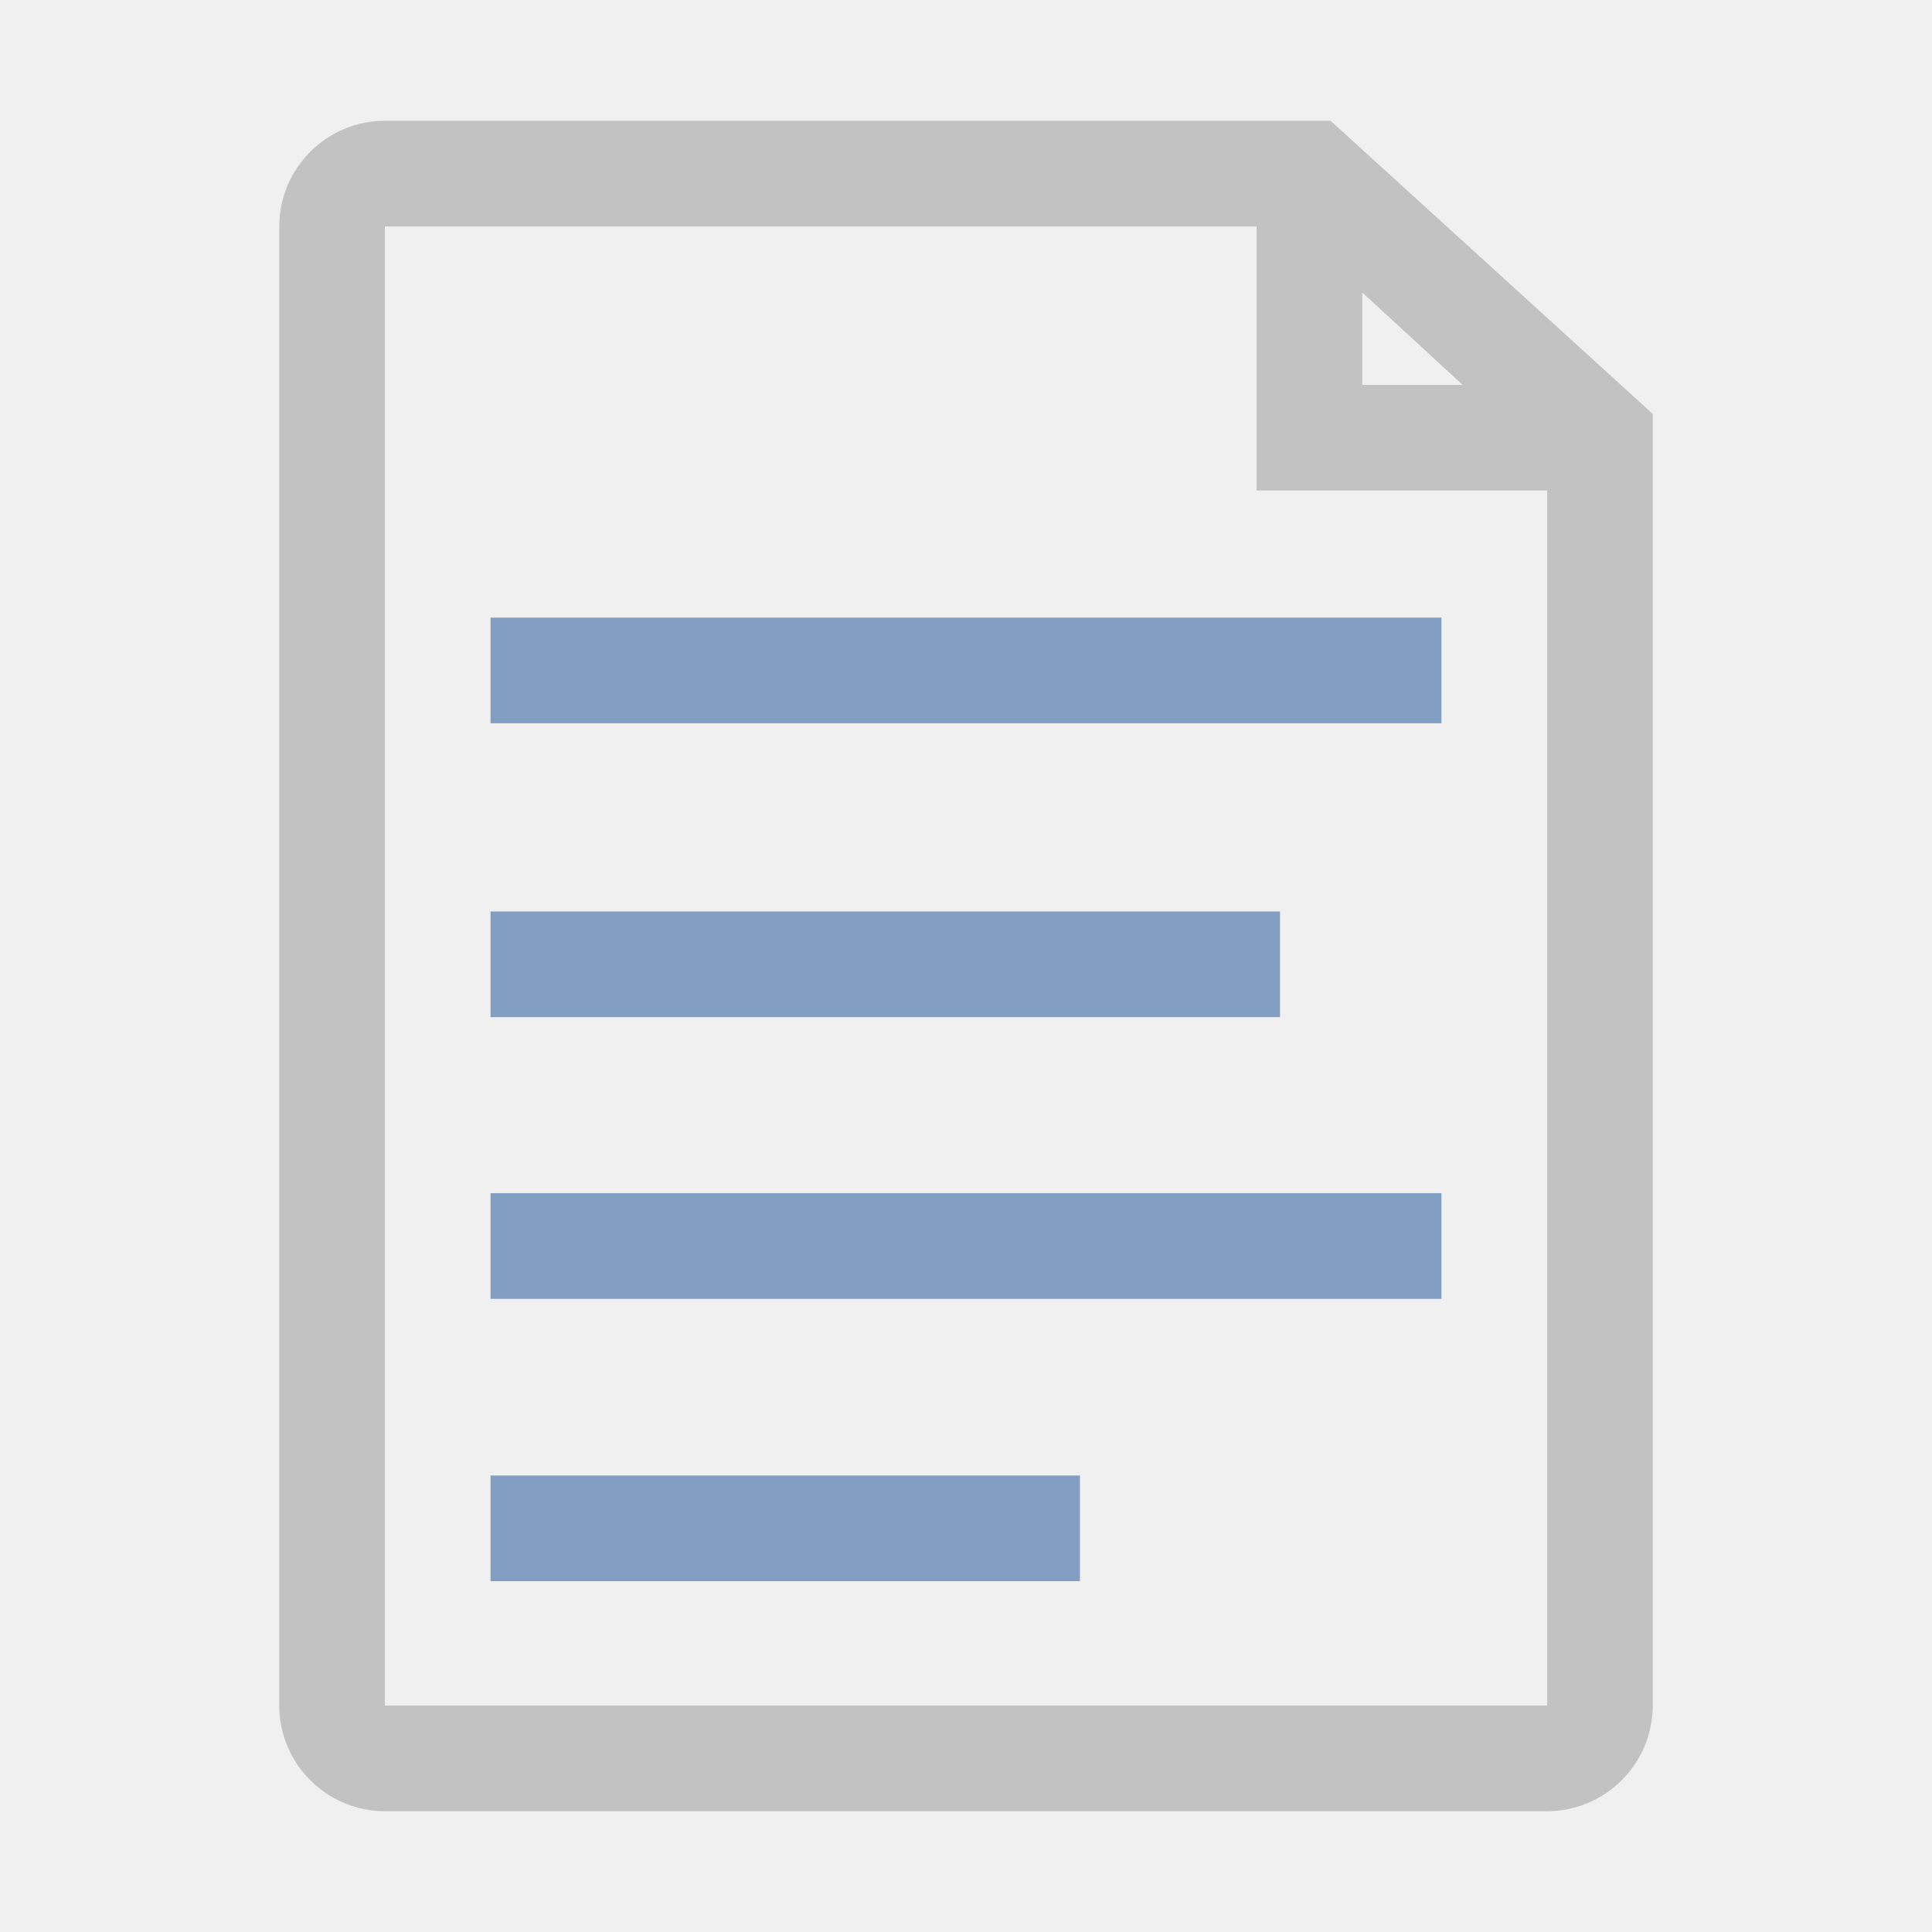
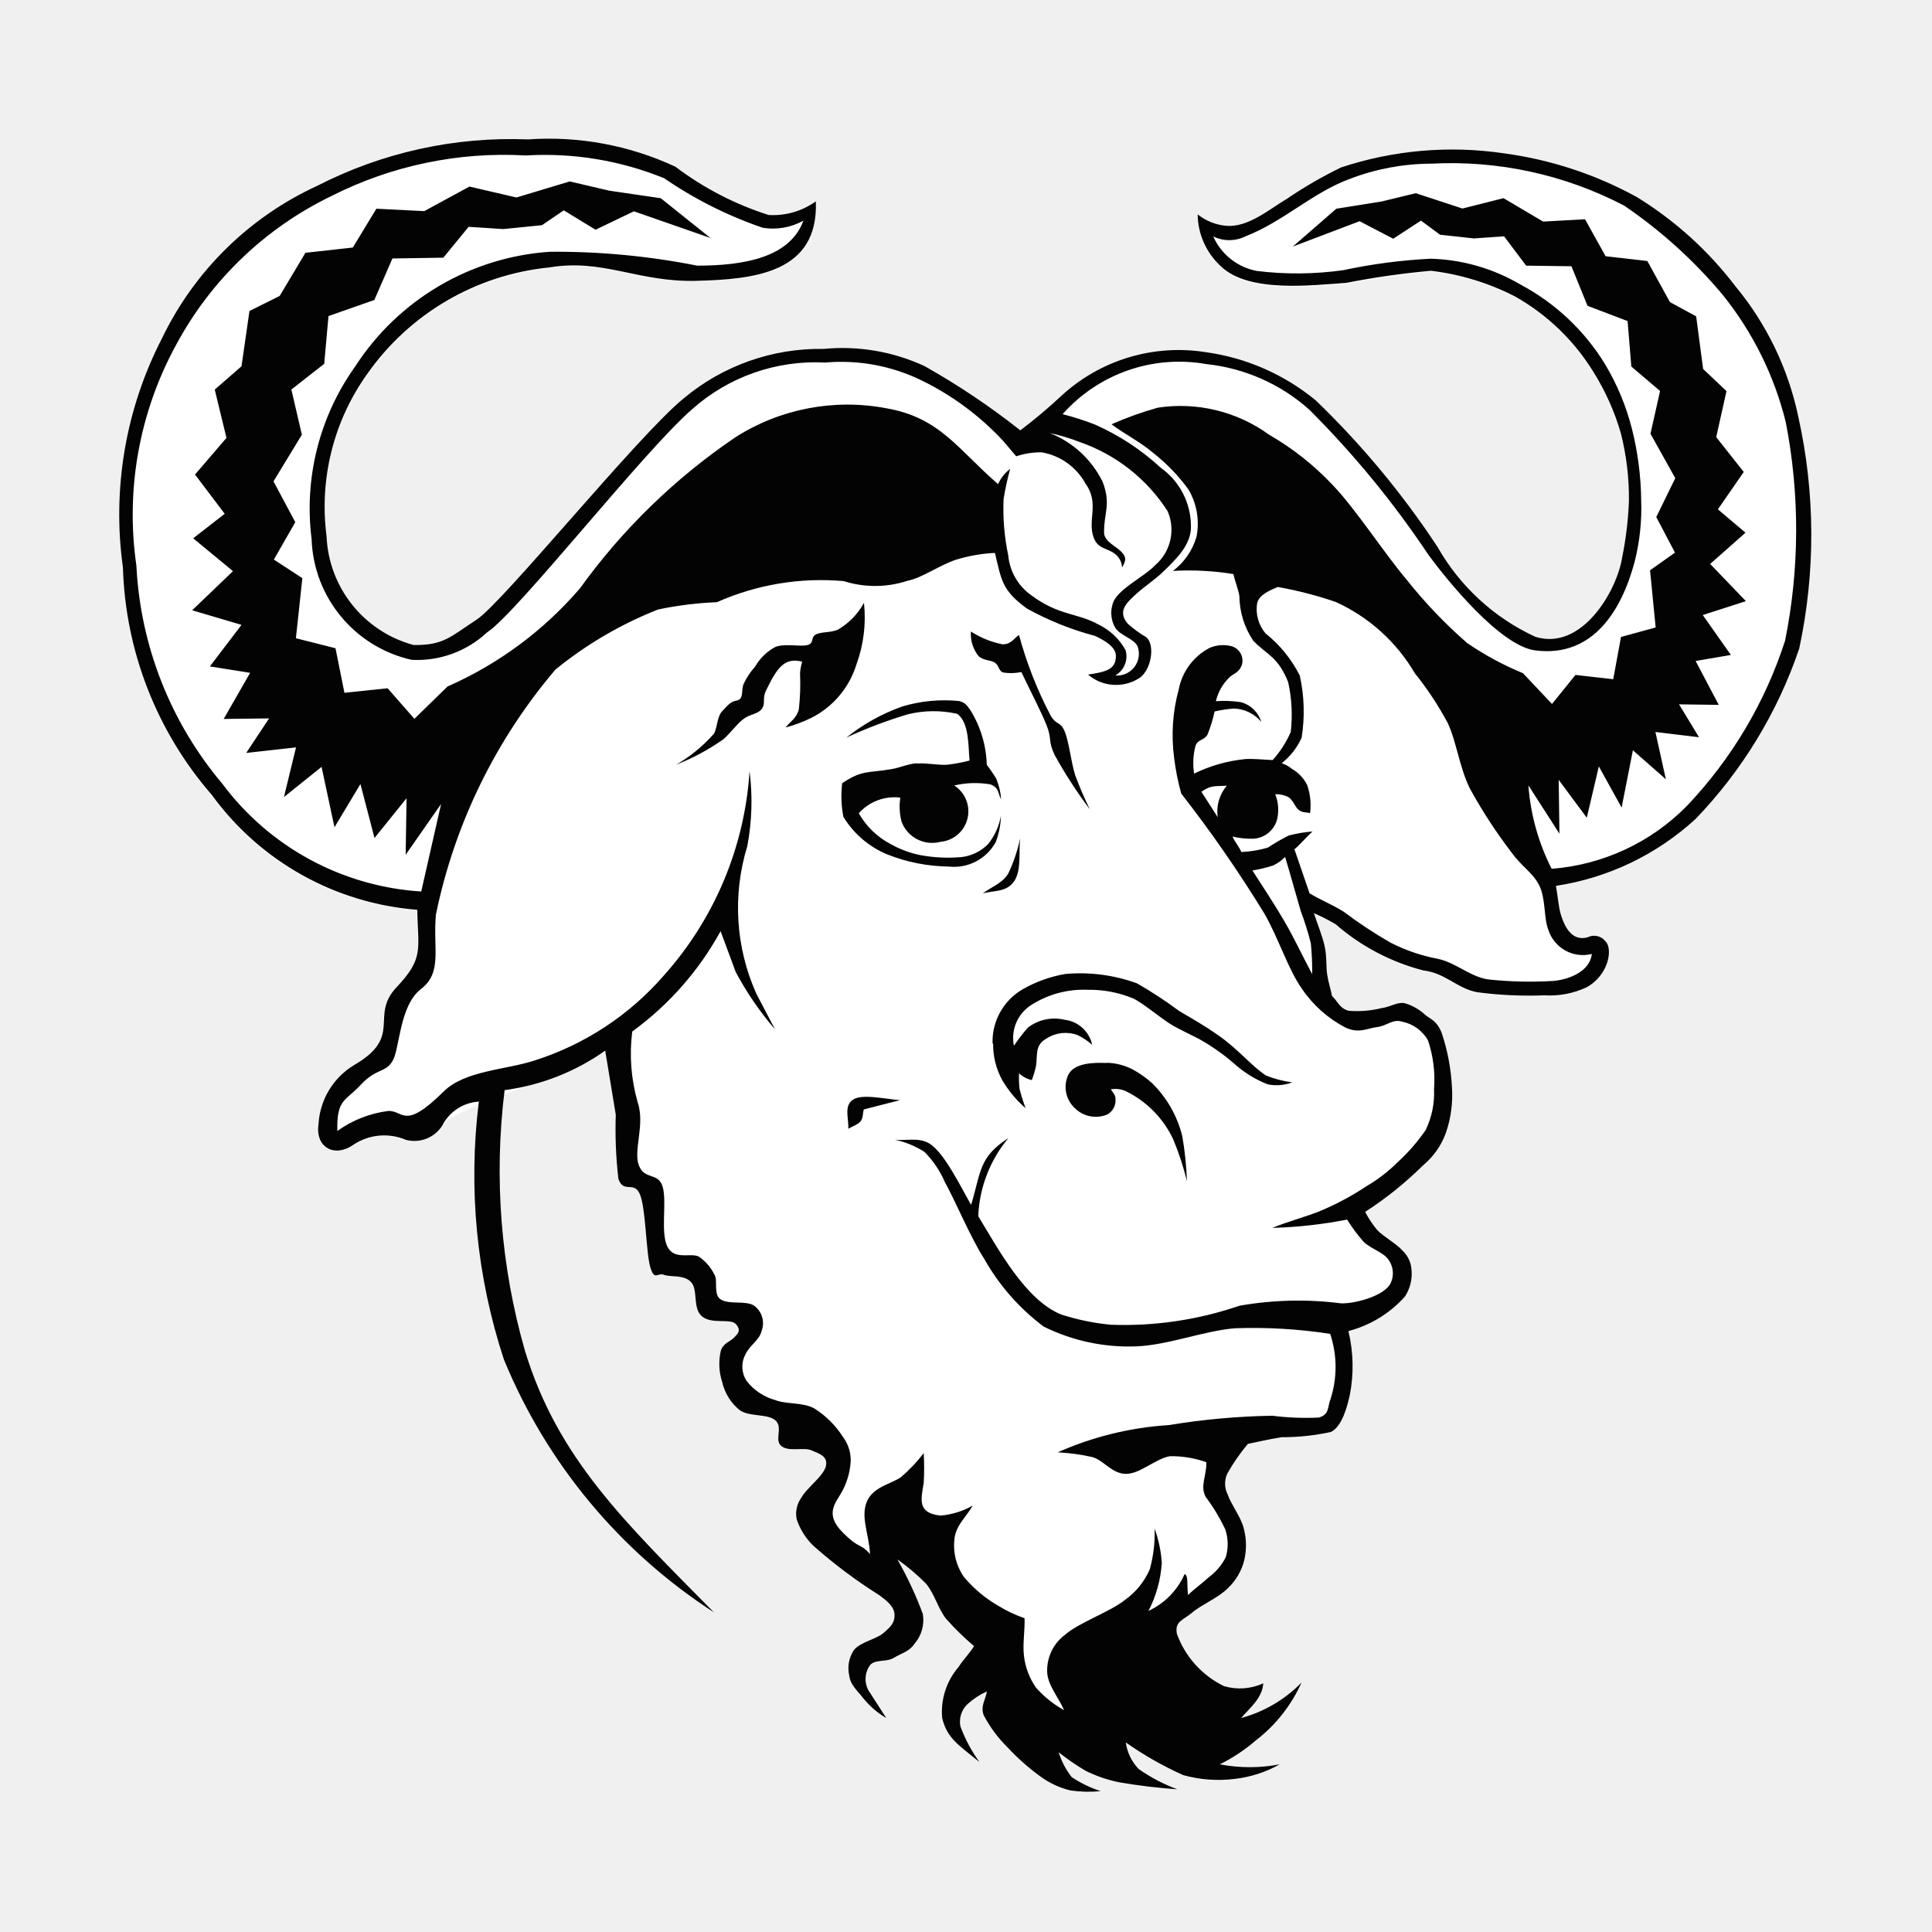
<svg xmlns="http://www.w3.org/2000/svg" viewBox="0 0 32 32">
-   <path d="M22.038,2H6.375a1.755,1.755,0,0,0-1.75,1.75v24.5A1.755,1.755,0,0,0,6.375,30h19.25a1.755,1.755,0,0,0,1.75-1.75V6.856Zm.525,2.844,1.663,1.531H22.563ZM6.375,28.25V3.75H20.813V8.125h4.813V28.25Z" style="fill:#c2c2c2" />
-   <rect x="8.125" y="15.097" width="13.076" height="1.75" style="fill:#829ec2" />
-   <rect x="8.125" y="24.439" width="9.762" height="1.75" style="fill:#829ec2" />
-   <rect x="8.125" y="19.763" width="15.75" height="1.75" style="fill:#829ec2" />
-   <rect x="8.125" y="10.23" width="15.75" height="1.75" style="fill:#829ec2" />
+   <path d="M7.313,18.654a.548.548,0,0,1-.6.233.917.917,0,0,0-.869.08c-.306.218-.637.053-.579-.345a1.229,1.229,0,0,1,.583-.971c.833-.479.254-.812.711-1.293s.357-.629.341-1.283a4.648,4.648,0,0,1-3.4-1.9,6.012,6.012,0,0,1-1.46-3.764,6.365,6.365,0,0,1,.649-3.8A5.315,5.315,0,0,1,5.254,3.089a7.022,7.022,0,0,1,3.489-.77,4.96,4.96,0,0,1,2.443.452,5.148,5.148,0,0,0,1.546.8,1.217,1.217,0,0,0,.782-.226c.047,1.189-1.023,1.292-1.98,1.317s-1.546-.371-2.427-.224A4.193,4.193,0,0,0,6.077,6.212,3.783,3.783,0,0,0,5.408,8.9a1.952,1.952,0,0,0,1.441,1.8c.5.008.61-.136,1.047-.421s2.665-3.043,3.426-3.663a3.522,3.522,0,0,1,2.322-.821,3.24,3.24,0,0,1,1.671.286A12.275,12.275,0,0,1,16.9,7.139a8.833,8.833,0,0,0,.684-.576,2.865,2.865,0,0,1,2.393-.718,3.644,3.644,0,0,1,1.819.8A14.312,14.312,0,0,1,23.809,9.07a3.59,3.59,0,0,0,1.621,1.489c.771.237,1.352-.762,1.437-1.316a5.814,5.814,0,0,0,.112-.935,4.413,4.413,0,0,0-.135-1.125,4,4,0,0,0-.455-1.016,3.606,3.606,0,0,0-1.3-1.25A4.129,4.129,0,0,0,23.7,4.5a13.676,13.676,0,0,0-1.4.2c-.584.04-1.628.171-2.086-.28a1.18,1.18,0,0,1-.378-.853.892.892,0,0,0,.469.19c.366.031.708-.268,1-.441a7.34,7.34,0,0,1,.908-.526,5.856,5.856,0,0,1,2.7-.232,6.308,6.308,0,0,1,2.2.725,6,6,0,0,1,1.634,1.48A4.983,4.983,0,0,1,29.781,6.9a8.981,8.981,0,0,1,.017,3.847,7.577,7.577,0,0,1-1.714,2.819,4.388,4.388,0,0,1-2.317,1.112,4.911,4.911,0,0,0,.086.488c.064.206.188.436.441.363a.236.236,0,0,1,.289.063c.133.116.064.567-.311.769a1.449,1.449,0,0,1-.695.131,6.612,6.612,0,0,1-1.11-.051c-.33-.058-.528-.32-.894-.361a3.572,3.572,0,0,1-1.452-.764,3.048,3.048,0,0,0-.362-.185c.059.18.138.368.177.541s.023.334.043.472.059.247.082.359c.09.081.119.2.272.243a1.706,1.706,0,0,0,.546-.043c.156-.021.26-.106.383-.083a.85.85,0,0,1,.34.193c.1.082.191.094.274.3a3.333,3.333,0,0,1,.171.9,1.93,1.93,0,0,1-.1.755,1.261,1.261,0,0,1-.381.541,5.937,5.937,0,0,1-.956.769,1.652,1.652,0,0,0,.2.3c.1.109.324.229.421.344a.473.473,0,0,1,.148.324.686.686,0,0,1-.109.433,1.9,1.9,0,0,1-.937.573,2.477,2.477,0,0,1,.023,1.06c-.037.159-.119.519-.315.612a3.823,3.823,0,0,1-.814.086c-.239.038-.373.074-.56.111a3.3,3.3,0,0,0-.34.492.4.4,0,0,0,.008.35c.049.15.214.368.261.544a1.091,1.091,0,0,1,.012.541.943.943,0,0,1-.269.46c-.15.157-.446.28-.593.406s-.294.142-.254.352a1.551,1.551,0,0,0,.781.867.925.925,0,0,0,.65-.048c-.015.246-.228.412-.367.576a2.2,2.2,0,0,0,1-.588,2.488,2.488,0,0,1-.752.955,2.872,2.872,0,0,1-.6.4,2.652,2.652,0,0,0,.99,0,1.97,1.97,0,0,1-.748.242,2.2,2.2,0,0,1-.85-.064,5.7,5.7,0,0,1-.951-.541.78.78,0,0,0,.217.442,2.859,2.859,0,0,0,.639.334,9.407,9.407,0,0,1-.963-.116,2.233,2.233,0,0,1-.555-.189,3.647,3.647,0,0,1-.449-.309,1.291,1.291,0,0,0,.215.411,1.963,1.963,0,0,0,.48.232,2.1,2.1,0,0,1-.5-.011,1.408,1.408,0,0,1-.517-.245,3.7,3.7,0,0,1-.52-.463,2.155,2.155,0,0,1-.4-.538c-.058-.154.035-.262.052-.393a1.233,1.233,0,0,0-.318.21.4.4,0,0,0-.118.37,2.46,2.46,0,0,0,.315.589c-.344-.281-.536-.389-.618-.729a1.143,1.143,0,0,1,.272-.846c.075-.119.187-.23.257-.345a4.668,4.668,0,0,1-.466-.456c-.133-.173-.189-.408-.325-.573a3.412,3.412,0,0,0-.478-.407,6.246,6.246,0,0,1,.42.9.6.6,0,0,1-.139.5c-.083.126-.216.154-.343.231s-.323.017-.4.131a.392.392,0,0,0-.023.4l.3.466a1.421,1.421,0,0,1-.381-.328c-.084-.114-.214-.218-.232-.371a.541.541,0,0,1,.073-.422c.1-.137.371-.182.493-.287s.19-.173.183-.309-.14-.232-.253-.318a8.278,8.278,0,0,1-1.088-.815,1.08,1.08,0,0,1-.28-.443.459.459,0,0,1,.085-.368c.083-.151.367-.352.4-.515s-.109-.2-.238-.256-.376.029-.5-.071.035-.311-.1-.427-.445-.051-.6-.176a.837.837,0,0,1-.281-.459.974.974,0,0,1-.024-.509c.038-.131.15-.154.217-.222s.127-.124.036-.225-.385.006-.555-.124-.066-.44-.186-.572-.336-.079-.449-.121-.159.106-.228-.128-.072-.93-.166-1.189-.278-.018-.363-.276a7.085,7.085,0,0,1-.043-1.06l-.175-1.061c-.609.409-2.53.935-2.7,1.233" style="fill:#fff" />
+   <path d="M16.623,8.258A3.733,3.733,0,0,0,16.7,9.2a.909.909,0,0,0,.382.66c.462.343.758.286,1.114.485a1.017,1.017,0,0,1,.446.421.363.363,0,0,1-.17.422.361.361,0,0,0,.371-.48c-.052-.128-.3-.185-.373-.314a.488.488,0,0,1-.04-.393c.064-.236.531-.451.7-.637a.772.772,0,0,0,.208-.9,2.831,2.831,0,0,0-1.45-1.141,3.209,3.209,0,0,0-.5-.15,1.65,1.65,0,0,1,.875.807c.144.374.019.515.024.84,0,.151.2.226.289.322s.07.145.009.259a.3.3,0,0,0-.13-.236c-.13-.093-.271-.073-.341-.263-.106-.289.1-.563-.132-.888a1.029,1.029,0,0,0-.727-.522,1.267,1.267,0,0,0-.423.066L16.613,7.3l0,0a4.594,4.594,0,0,0-1.34-.995,3.033,3.033,0,0,0-1.607-.3,3.068,3.068,0,0,0-2.2.771c-.808.7-2.892,3.367-3.4,3.7a1.7,1.7,0,0,1-1.248.453A2.124,2.124,0,0,1,5.161,8.927,4.041,4.041,0,0,1,5.883,6.07a4.173,4.173,0,0,1,3.224-1.9,12.022,12.022,0,0,1,2.441.23c.771,0,1.534-.132,1.759-.745a1.044,1.044,0,0,1-.672.118A6.739,6.739,0,0,1,11,2.952,5.237,5.237,0,0,0,8.71,2.575a6.319,6.319,0,0,0-3.215.669A5.769,5.769,0,0,0,2.913,5.719a5.866,5.866,0,0,0-.654,3.649,6.068,6.068,0,0,0,1.423,3.613,4.457,4.457,0,0,0,3.295,1.785l.329-1.45-.587.842.015-.937-.531.659-.233-.894-.43.716-.214-1-.623.5.2-.823-.825.092.379-.572-.752.009.438-.764-.667-.106L4,10.35l-.817-.242.676-.648L3.2,8.916l.522-.406L3.23,7.86l.521-.607-.194-.8L4,6.067l.132-.916.5-.249.427-.715L5.844,4.1l.39-.643.793.04.749-.407.778.181.883-.266.654.153.853.125.824.659L10.5,3.5l-.636.305-.526-.321-.362.246-.64.064-.574-.037-.419.511L6.5,4.281l-.3.688-.759.266-.071.791-.544.426L5,7.2l-.47.773.361.676-.355.619.472.308-.107.995.656.166.148.738.715-.075.444.506.549-.536A6.151,6.151,0,0,0,9.606,9.745a10.282,10.282,0,0,1,2.58-2.506,3.451,3.451,0,0,1,2.493-.477c.895.154,1.194.691,1.853,1.257a.626.626,0,0,1,.2-.253,4.416,4.416,0,0,0-.108.492Zm4.665,5.934a.71.71,0,0,1-.2.143,2.376,2.376,0,0,1-.344.083c.173.27.355.543.521.826s.31.594.469.892a4.909,4.909,0,0,0-.022-.511,5.014,5.014,0,0,0-.168-.537c-.071-.239-.159-.564-.26-.9Zm-.06-1.551a.508.508,0,0,1,.168.092.646.646,0,0,1,.255.269,1.025,1.025,0,0,1,.048.466c-.056-.016-.132-.005-.191-.055s-.092-.162-.167-.21a.439.439,0,0,0-.219-.048.694.694,0,0,1,.043.35.431.431,0,0,1-.409.387,1.336,1.336,0,0,1-.342-.036c.04.089.108.167.147.256A1.842,1.842,0,0,0,21,14.039a3.264,3.264,0,0,1,.345-.2,2.175,2.175,0,0,1,.395-.067c-.113.1-.188.2-.3.295l.25.728c.177.111.344.169.566.306a7.337,7.337,0,0,0,.781.515,2.887,2.887,0,0,0,.767.263c.3.057.545.3.844.343a6.43,6.43,0,0,0,1.087.025c.261-.025.6-.16.631-.447a.6.6,0,0,1-.723-.407c-.075-.183-.038-.52-.153-.737s-.274-.286-.466-.552a8.352,8.352,0,0,1-.679-1.045c-.175-.357-.217-.762-.365-1.082a5.285,5.285,0,0,0-.546-.826,2.918,2.918,0,0,0-1.308-1.18,6.4,6.4,0,0,0-.963-.249c-.131.059-.31.124-.342.276a.622.622,0,0,0,.14.493,2.1,2.1,0,0,1,.568.7,2.753,2.753,0,0,1,.03,1.029,1.146,1.146,0,0,1-.328.42Zm-1.451.173a2.483,2.483,0,0,1,.854-.242c.126-.008.321.012.448.017a1.7,1.7,0,0,0,.3-.466,2.519,2.519,0,0,0-.043-.826c-.172-.423-.34-.441-.577-.683a1.347,1.347,0,0,1-.231-.743c-.019-.11-.073-.249-.1-.363a4.64,4.64,0,0,0-1-.052,1.088,1.088,0,0,0,.39-.567,1.116,1.116,0,0,0-.132-.78,3.032,3.032,0,0,0-.576-.6c-.208-.182-.506-.332-.7-.482a5.781,5.781,0,0,1,.768-.275A2.5,2.5,0,0,1,21.02,7.2a4.6,4.6,0,0,1,1.053.833c.384.4.859,1.137,1.23,1.574A7.877,7.877,0,0,0,24.3,10.65a4.973,4.973,0,0,0,.925.5l.481.51.389-.481.625.071.129-.7.574-.157-.093-.947.413-.293-.31-.589.315-.644-.411-.736.159-.708-.476-.405-.062-.753-.664-.253-.266-.655L25.278,4.4l-.366-.486-.5.035-.56-.061-.316-.234-.46.3-.557-.29-1.106.42.721-.627.747-.119L23.45,3.2l.773.254.68-.172.656.388.694-.038.341.612.691.079.374.68.435.237.115.871.387.367-.17.762.456.577-.428.619.457.387-.585.518.592.616-.715.23.466.661-.584.1.383.727-.658-.009.331.545-.722-.087.173.783-.546-.48-.187.949-.377-.682-.2.85-.465-.627.012.891-.514-.8a3.638,3.638,0,0,0,.385,1.382,3.518,3.518,0,0,0,2.24-1.041,7.168,7.168,0,0,0,1.627-2.739,9.306,9.306,0,0,0,.011-3.618,5.45,5.45,0,0,0-1.045-2.109A7.963,7.963,0,0,0,26.9,3.405a6.2,6.2,0,0,0-3.2-.694,3.79,3.79,0,0,0-1.338.25c-.617.224-1.11.714-1.737.955a.6.6,0,0,1-.53,0,.989.989,0,0,0,.723.572,5.464,5.464,0,0,0,1.431-.013A9.013,9.013,0,0,1,23.7,4.285a3.1,3.1,0,0,1,1.484.428,3.658,3.658,0,0,1,1.4,1.318,4,4,0,0,1,.448,1.079,5.063,5.063,0,0,1,.151,1.174,3.6,3.6,0,0,1-.112,1.035c-.212.781-.68,1.576-1.641,1.454-.588-.075-1.475-1.18-1.772-1.585a15.7,15.7,0,0,0-1.969-2.4,3.034,3.034,0,0,0-1.705-.757A2.579,2.579,0,0,0,17.6,6.86a4.609,4.609,0,0,1,.532.17,3.981,3.981,0,0,1,1.094.718,1.19,1.19,0,0,1,.5.968c.008.3-.239.541-.465.758-.139.133-.322.254-.434.357-.149.137-.333.286-.147.5a1.883,1.883,0,0,0,.3.22c.163.121.089.572-.127.691a.712.712,0,0,1-.832-.069c.287-.043.469-.081.461-.315,0-.136-.177-.249-.347-.326a4.931,4.931,0,0,1-1.125-.452c-.411-.3-.42-.458-.531-.922a2.623,2.623,0,0,0-.646.113c-.265.087-.558.3-.8.348a1.718,1.718,0,0,1-1.058.006,4.244,4.244,0,0,0-2.1.349,5.917,5.917,0,0,0-.975.121,6.413,6.413,0,0,0-1.7.995A9.083,9.083,0,0,0,7.22,15.149c-.051.57.112.955-.248,1.233s-.349.992-.471,1.193-.263.111-.525.392-.4.234-.389.766a1.839,1.839,0,0,1,.845-.332c.256-.009.259.328.916-.322.352-.348,1.027-.358,1.5-.512A4.732,4.732,0,0,0,11,16.152a5.613,5.613,0,0,0,1.415-3.381,3.984,3.984,0,0,1-.038,1.247,3.473,3.473,0,0,0,.151,2.442l.309.59a5.184,5.184,0,0,1-.652-.953l-.25-.674a5.057,5.057,0,0,1-1.463,1.662,2.916,2.916,0,0,0,.089,1.169c.128.373-.076.8.021,1.049s.321.106.394.355-.038.741.075.983.392.1.527.174a.774.774,0,0,1,.251.289c.073.1-.028.346.119.425s.376.012.529.088a.357.357,0,0,1,.139.422c-.036.163-.2.238-.272.4a.427.427,0,0,0,.023.434.891.891,0,0,0,.466.314c.19.077.457.034.653.14a1.537,1.537,0,0,1,.476.473.636.636,0,0,1,.127.425,1.19,1.19,0,0,1-.157.505c-.087.157-.278.347.021.647s.287.17.458.364c-.019-.336-.157-.609-.056-.862s.406-.3.566-.411a2.625,2.625,0,0,0,.379-.4,4.487,4.487,0,0,1,0,.491c-.041.266-.119.5.277.544a1.293,1.293,0,0,0,.535-.166c-.1.176-.269.318-.3.528a.918.918,0,0,0,.151.651,2.127,2.127,0,0,0,.582.487,2.227,2.227,0,0,0,.425.2c.007.207-.034.427-.01.621a1.134,1.134,0,0,0,.2.529,1.73,1.73,0,0,0,.465.373c-.094-.218-.283-.424-.281-.653a.734.734,0,0,1,.294-.594c.223-.2.746-.38.992-.577a1.214,1.214,0,0,0,.414-.51,2.23,2.23,0,0,0,.08-.673,2.032,2.032,0,0,1,.119.569,2.006,2.006,0,0,1-.221.794,1.217,1.217,0,0,0,.6-.612c.065.039.032.145.056.349.109-.108.232-.191.341-.293a.949.949,0,0,0,.284-.334.765.765,0,0,0-.008-.459,3.091,3.091,0,0,0-.324-.538c-.1-.181.017-.358.01-.576a1.727,1.727,0,0,0-.6-.1c-.229.033-.491.29-.725.293s-.365-.216-.557-.277a3.409,3.409,0,0,0-.579-.08,5.348,5.348,0,0,1,1.84-.451,11.629,11.629,0,0,1,1.715-.155,4.393,4.393,0,0,0,.769.03c.179-.051.141-.174.194-.307a1.73,1.73,0,0,0-.006-1.079A8.378,8.378,0,0,0,20.46,22c-.511.039-1.117.282-1.644.3a3.165,3.165,0,0,1-1.53-.328,3.63,3.63,0,0,1-.986-1.125c-.215-.329-.486-.975-.651-1.27a1.614,1.614,0,0,0-.339-.5,1.512,1.512,0,0,0-.488-.2c.188.019.392-.04.563.058.256.147.543.756.7,1.021.169-.566.129-.788.618-1.107a2.153,2.153,0,0,0-.5,1.295c.327.537.782,1.393,1.378,1.63a3.907,3.907,0,0,0,.817.168,5.91,5.91,0,0,0,2.132-.315,5.587,5.587,0,0,1,1.678-.04c.215.012.72-.117.825-.333A.382.382,0,0,0,23,20.868c-.081-.126-.3-.186-.414-.3a2.667,2.667,0,0,1-.274-.368,7.515,7.515,0,0,1-1.238.138c.257-.106.5-.167.771-.271a4.6,4.6,0,0,0,.787-.419,2.522,2.522,0,0,0,.51-.391,3.13,3.13,0,0,0,.471-.539,1.406,1.406,0,0,0,.139-.681,2.03,2.03,0,0,0-.1-.805.634.634,0,0,0-.433-.311c-.15-.048-.252.073-.408.09s-.3.115-.527.008a1.967,1.967,0,0,1-.72-.642c-.228-.32-.39-.844-.623-1.247a21.2,21.2,0,0,0-1.376-1.986,4.043,4.043,0,0,1-.118-.593,2.861,2.861,0,0,1,.076-1.13.987.987,0,0,1,.512-.69.563.563,0,0,1,.371-.026.25.25,0,0,1,.167.294c-.045.15-.15.155-.221.231a.808.808,0,0,0-.213.384,1.825,1.825,0,0,1,.412.016.481.481,0,0,1,.339.326.611.611,0,0,0-.456-.22,2.057,2.057,0,0,0-.316.048,2.271,2.271,0,0,1-.118.383c-.056.1-.163.075-.2.191a1.12,1.12,0,0,0-.022.455Zm.546.2c-.208.013-.258-.014-.424.1l.271.422a.65.65,0,0,1,.153-.525Zm-7.072-1.86a.812.812,0,0,1,.036-.194c-.3-.081-.423.115-.6.479-.066.136,0,.217-.072.306s-.185.077-.3.163-.23.251-.338.34a3.758,3.758,0,0,1-.777.418,2.536,2.536,0,0,0,.625-.513c.058-.1.05-.287.14-.377s.123-.152.24-.174.07-.159.108-.266a1.151,1.151,0,0,1,.193-.293.848.848,0,0,1,.339-.329c.158-.059.405,0,.525-.029s.051-.121.138-.173.257-.029.373-.085a1.139,1.139,0,0,0,.429-.442A2.256,2.256,0,0,1,14.187,11a1.478,1.478,0,0,1-.749.89,2.38,2.38,0,0,1-.426.16c.073-.1.177-.143.219-.3a3.762,3.762,0,0,0,.02-.6Zm1.931,1.493c.157-.014.351.028.5.02a2.652,2.652,0,0,0,.377-.07c-.023-.221,0-.627-.205-.774a1.783,1.783,0,0,0-.817.008,7.63,7.63,0,0,0-1.017.385,3.168,3.168,0,0,1,.923-.514,2.428,2.428,0,0,1,.948-.09c.1.028.123.07.185.156a1.811,1.811,0,0,1,.268.9,2.524,2.524,0,0,1,.157.229,1.1,1.1,0,0,1,.081.338c-.056-.081-.022-.183-.177-.243a1.507,1.507,0,0,0-.6.018.508.508,0,0,1-.231.934.541.541,0,0,1-.641-.333.988.988,0,0,1-.021-.4.794.794,0,0,0-.688.259,1.3,1.3,0,0,0,.523.508,1.681,1.681,0,0,0,.5.186,2.516,2.516,0,0,0,.676.032.734.734,0,0,0,.444-.216,1.04,1.04,0,0,0,.212-.47,1.369,1.369,0,0,1-.083.431.786.786,0,0,1-.778.412,2.853,2.853,0,0,1-1.019-.2,1.542,1.542,0,0,1-.73-.624,1.8,1.8,0,0,1-.02-.557c.332-.22.413-.166.806-.231.164-.027.277-.088.433-.1Zm.9-2.187a1.48,1.48,0,0,0,.524.212c.147,0,.185-.1.272-.154a6.578,6.578,0,0,0,.523,1.333c.1.169.159.09.232.26s.107.514.176.73a5.907,5.907,0,0,0,.242.564,7.727,7.727,0,0,1-.583-.9c-.114-.241-.041-.262-.133-.492s-.279-.588-.418-.882a.829.829,0,0,1-.3.008c-.076-.023-.061-.1-.129-.156s-.184-.032-.28-.115a.592.592,0,0,1-.127-.405Zm-1.964,7.762c.138-.112.511-.023.789,0l-.6.154c-.019.068-.01.147-.056.2s-.132.079-.2.119c.007-.179-.072-.363.066-.475Zm2.574-3.737a2.621,2.621,0,0,0,.205-.6c-.027.252.024.529-.1.712s-.339.151-.518.2c.139-.106.3-.153.411-.312Zm-.252,2.8a1,1,0,0,1,.5-.9,2.14,2.14,0,0,1,.706-.253,2.751,2.751,0,0,1,1.186.155,7.055,7.055,0,0,1,.7.459c.239.141.409.236.637.395.35.243.554.512.8.673a1.763,1.763,0,0,0,.435.113.73.73,0,0,1-.407.033,1.823,1.823,0,0,1-.513-.306,3.515,3.515,0,0,0-.579-.42c-.145-.084-.383-.183-.542-.287s-.435-.331-.587-.407a1.892,1.892,0,0,0-.759-.146,1.606,1.606,0,0,0-.959.267.645.645,0,0,0-.264.66,2.992,2.992,0,0,1,.23-.3.721.721,0,0,1,.607-.131.531.531,0,0,1,.459.415,1.1,1.1,0,0,0-.238-.159.573.573,0,0,0-.51.05c-.21.112-.153.278-.183.463a1.765,1.765,0,0,1-.069.231.453.453,0,0,1-.211-.113,1.493,1.493,0,0,0,.008.259,3.194,3.194,0,0,0,.1.319,1.872,1.872,0,0,1-.39-.47,1.237,1.237,0,0,1-.148-.6Zm1.889.318a.98.98,0,0,1,.439.114,1.712,1.712,0,0,1,.314.223,1.858,1.858,0,0,1,.5.877,5.274,5.274,0,0,1,.077.745,4.767,4.767,0,0,0-.225-.687,1.682,1.682,0,0,0-.783-.8.42.42,0,0,0-.252-.032c.028.047.075.086.077.155a.27.27,0,0,1-.13.259.493.493,0,0,1-.541-.1.48.48,0,0,1-.12-.535c.091-.224.439-.224.644-.216Zm-10.406.644a.726.726,0,0,0-.6.4.548.548,0,0,1-.6.233.917.917,0,0,0-.869.08c-.306.218-.637.053-.579-.344a1.226,1.226,0,0,1,.583-.971c.832-.479.254-.812.71-1.293s.356-.629.342-1.283a4.65,4.65,0,0,1-3.4-1.9A6.013,6.013,0,0,1,2.036,9.4a6.362,6.362,0,0,1,.649-3.8A5.314,5.314,0,0,1,5.254,3.078a7.026,7.026,0,0,1,3.489-.769,4.958,4.958,0,0,1,2.443.452,5.153,5.153,0,0,0,1.545.8,1.218,1.218,0,0,0,.782-.226c.047,1.189-1.023,1.292-1.981,1.317s-1.546-.371-2.427-.223A4.192,4.192,0,0,0,6.078,6.2a3.78,3.78,0,0,0-.669,2.683,1.951,1.951,0,0,0,1.44,1.8c.5.008.61-.136,1.047-.421S10.561,7.221,11.322,6.6a3.518,3.518,0,0,1,2.321-.821,3.236,3.236,0,0,1,1.671.285A12.282,12.282,0,0,1,16.9,7.128a8.515,8.515,0,0,0,.684-.576,2.865,2.865,0,0,1,2.393-.718,3.644,3.644,0,0,1,1.819.8A14.284,14.284,0,0,1,23.81,9.059a3.594,3.594,0,0,0,1.621,1.489c.771.237,1.351-.762,1.437-1.316A5.786,5.786,0,0,0,26.98,8.3a4.39,4.39,0,0,0-.134-1.125,4.012,4.012,0,0,0-.455-1.016,3.6,3.6,0,0,0-1.3-1.25A4.131,4.131,0,0,0,23.7,4.485a13.632,13.632,0,0,0-1.4.2c-.584.04-1.627.171-2.085-.28a1.18,1.18,0,0,1-.378-.854.891.891,0,0,0,.469.189c.366.031.708-.268,1-.441a7.2,7.2,0,0,1,.907-.526,5.861,5.861,0,0,1,2.7-.233,6.315,6.315,0,0,1,2.2.725,6.005,6.005,0,0,1,1.634,1.48,4.992,4.992,0,0,1,1.037,2.15,8.988,8.988,0,0,1,.017,3.847,7.581,7.581,0,0,1-1.713,2.819,4.391,4.391,0,0,1-2.317,1.112c.034.177.04.342.085.487.065.206.188.436.442.364a.236.236,0,0,1,.289.062c.133.117.063.567-.312.769a1.444,1.444,0,0,1-.695.131,6.517,6.517,0,0,1-1.11-.051c-.33-.058-.528-.319-.894-.361a3.576,3.576,0,0,1-1.452-.764,3.069,3.069,0,0,0-.362-.185c.059.18.137.368.177.541s.022.334.043.473.059.246.081.359c.091.081.12.2.272.243a1.688,1.688,0,0,0,.546-.043c.156-.021.261-.105.383-.083a.853.853,0,0,1,.341.193c.1.082.19.094.274.3a3.364,3.364,0,0,1,.17.9,1.922,1.922,0,0,1-.1.755,1.254,1.254,0,0,1-.381.541,5.924,5.924,0,0,1-.957.769,1.691,1.691,0,0,0,.2.3c.1.108.324.229.421.343a.474.474,0,0,1,.148.324.689.689,0,0,1-.109.434,1.9,1.9,0,0,1-.937.573,2.484,2.484,0,0,1,.023,1.06c-.037.159-.119.519-.315.612a3.808,3.808,0,0,1-.814.086c-.239.038-.373.074-.56.111a3.312,3.312,0,0,0-.34.491.4.4,0,0,0,.008.35c.049.15.215.369.261.544a1.091,1.091,0,0,1,.012.541.952.952,0,0,1-.269.461c-.15.157-.446.279-.593.406s-.294.142-.254.352a1.548,1.548,0,0,0,.781.867.93.93,0,0,0,.65-.047c-.015.246-.228.412-.367.575a2.2,2.2,0,0,0,1-.587,2.486,2.486,0,0,1-.752.954,2.86,2.86,0,0,1-.6.4,2.634,2.634,0,0,0,.991,0,1.964,1.964,0,0,1-.748.242,2.189,2.189,0,0,1-.85-.063,5.72,5.72,0,0,1-.951-.541.782.782,0,0,0,.216.442,2.849,2.849,0,0,0,.639.334,9.6,9.6,0,0,1-.963-.116,2.274,2.274,0,0,1-.555-.189,3.8,3.8,0,0,1-.449-.309,1.3,1.3,0,0,0,.215.411,1.95,1.95,0,0,0,.481.233,2.1,2.1,0,0,1-.5-.011,1.409,1.409,0,0,1-.517-.245,3.708,3.708,0,0,1-.521-.464,2.146,2.146,0,0,1-.4-.538c-.058-.154.035-.262.052-.393a1.218,1.218,0,0,0-.319.209.4.4,0,0,0-.118.371,2.45,2.45,0,0,0,.315.589c-.344-.281-.536-.39-.618-.729a1.142,1.142,0,0,1,.272-.846c.075-.119.187-.23.256-.345a4.636,4.636,0,0,1-.466-.456c-.133-.174-.189-.408-.325-.574a3.436,3.436,0,0,0-.478-.406,6.173,6.173,0,0,1,.42.9.6.6,0,0,1-.139.5c-.083.126-.216.154-.342.231s-.324.016-.4.131a.393.393,0,0,0-.023.4l.3.466a1.418,1.418,0,0,1-.381-.328c-.085-.113-.214-.218-.232-.371a.541.541,0,0,1,.073-.423c.1-.136.371-.182.493-.287s.19-.173.183-.309-.139-.233-.253-.318a8.319,8.319,0,0,1-1.088-.815,1.091,1.091,0,0,1-.28-.443.461.461,0,0,1,.085-.368c.083-.151.367-.352.4-.515s-.109-.2-.238-.257-.375.029-.5-.071.035-.311-.1-.427-.445-.051-.6-.176a.84.84,0,0,1-.281-.46.968.968,0,0,1-.024-.509c.037-.131.149-.153.217-.221s.127-.124.036-.226-.386.006-.556-.124-.066-.44-.186-.571-.336-.08-.449-.122-.158.106-.228-.127-.072-.929-.165-1.189-.278-.017-.364-.276a7.171,7.171,0,0,1-.043-1.061l-.175-1.061a3.741,3.741,0,0,1-1.666.654,10.832,10.832,0,0,0,.338,4.321c.543,1.777,1.643,2.824,3.128,4.328a9.109,9.109,0,0,1-3.478-4.188,9.791,9.791,0,0,1-.414-4.277" style="fill:#030303" />
</svg>
